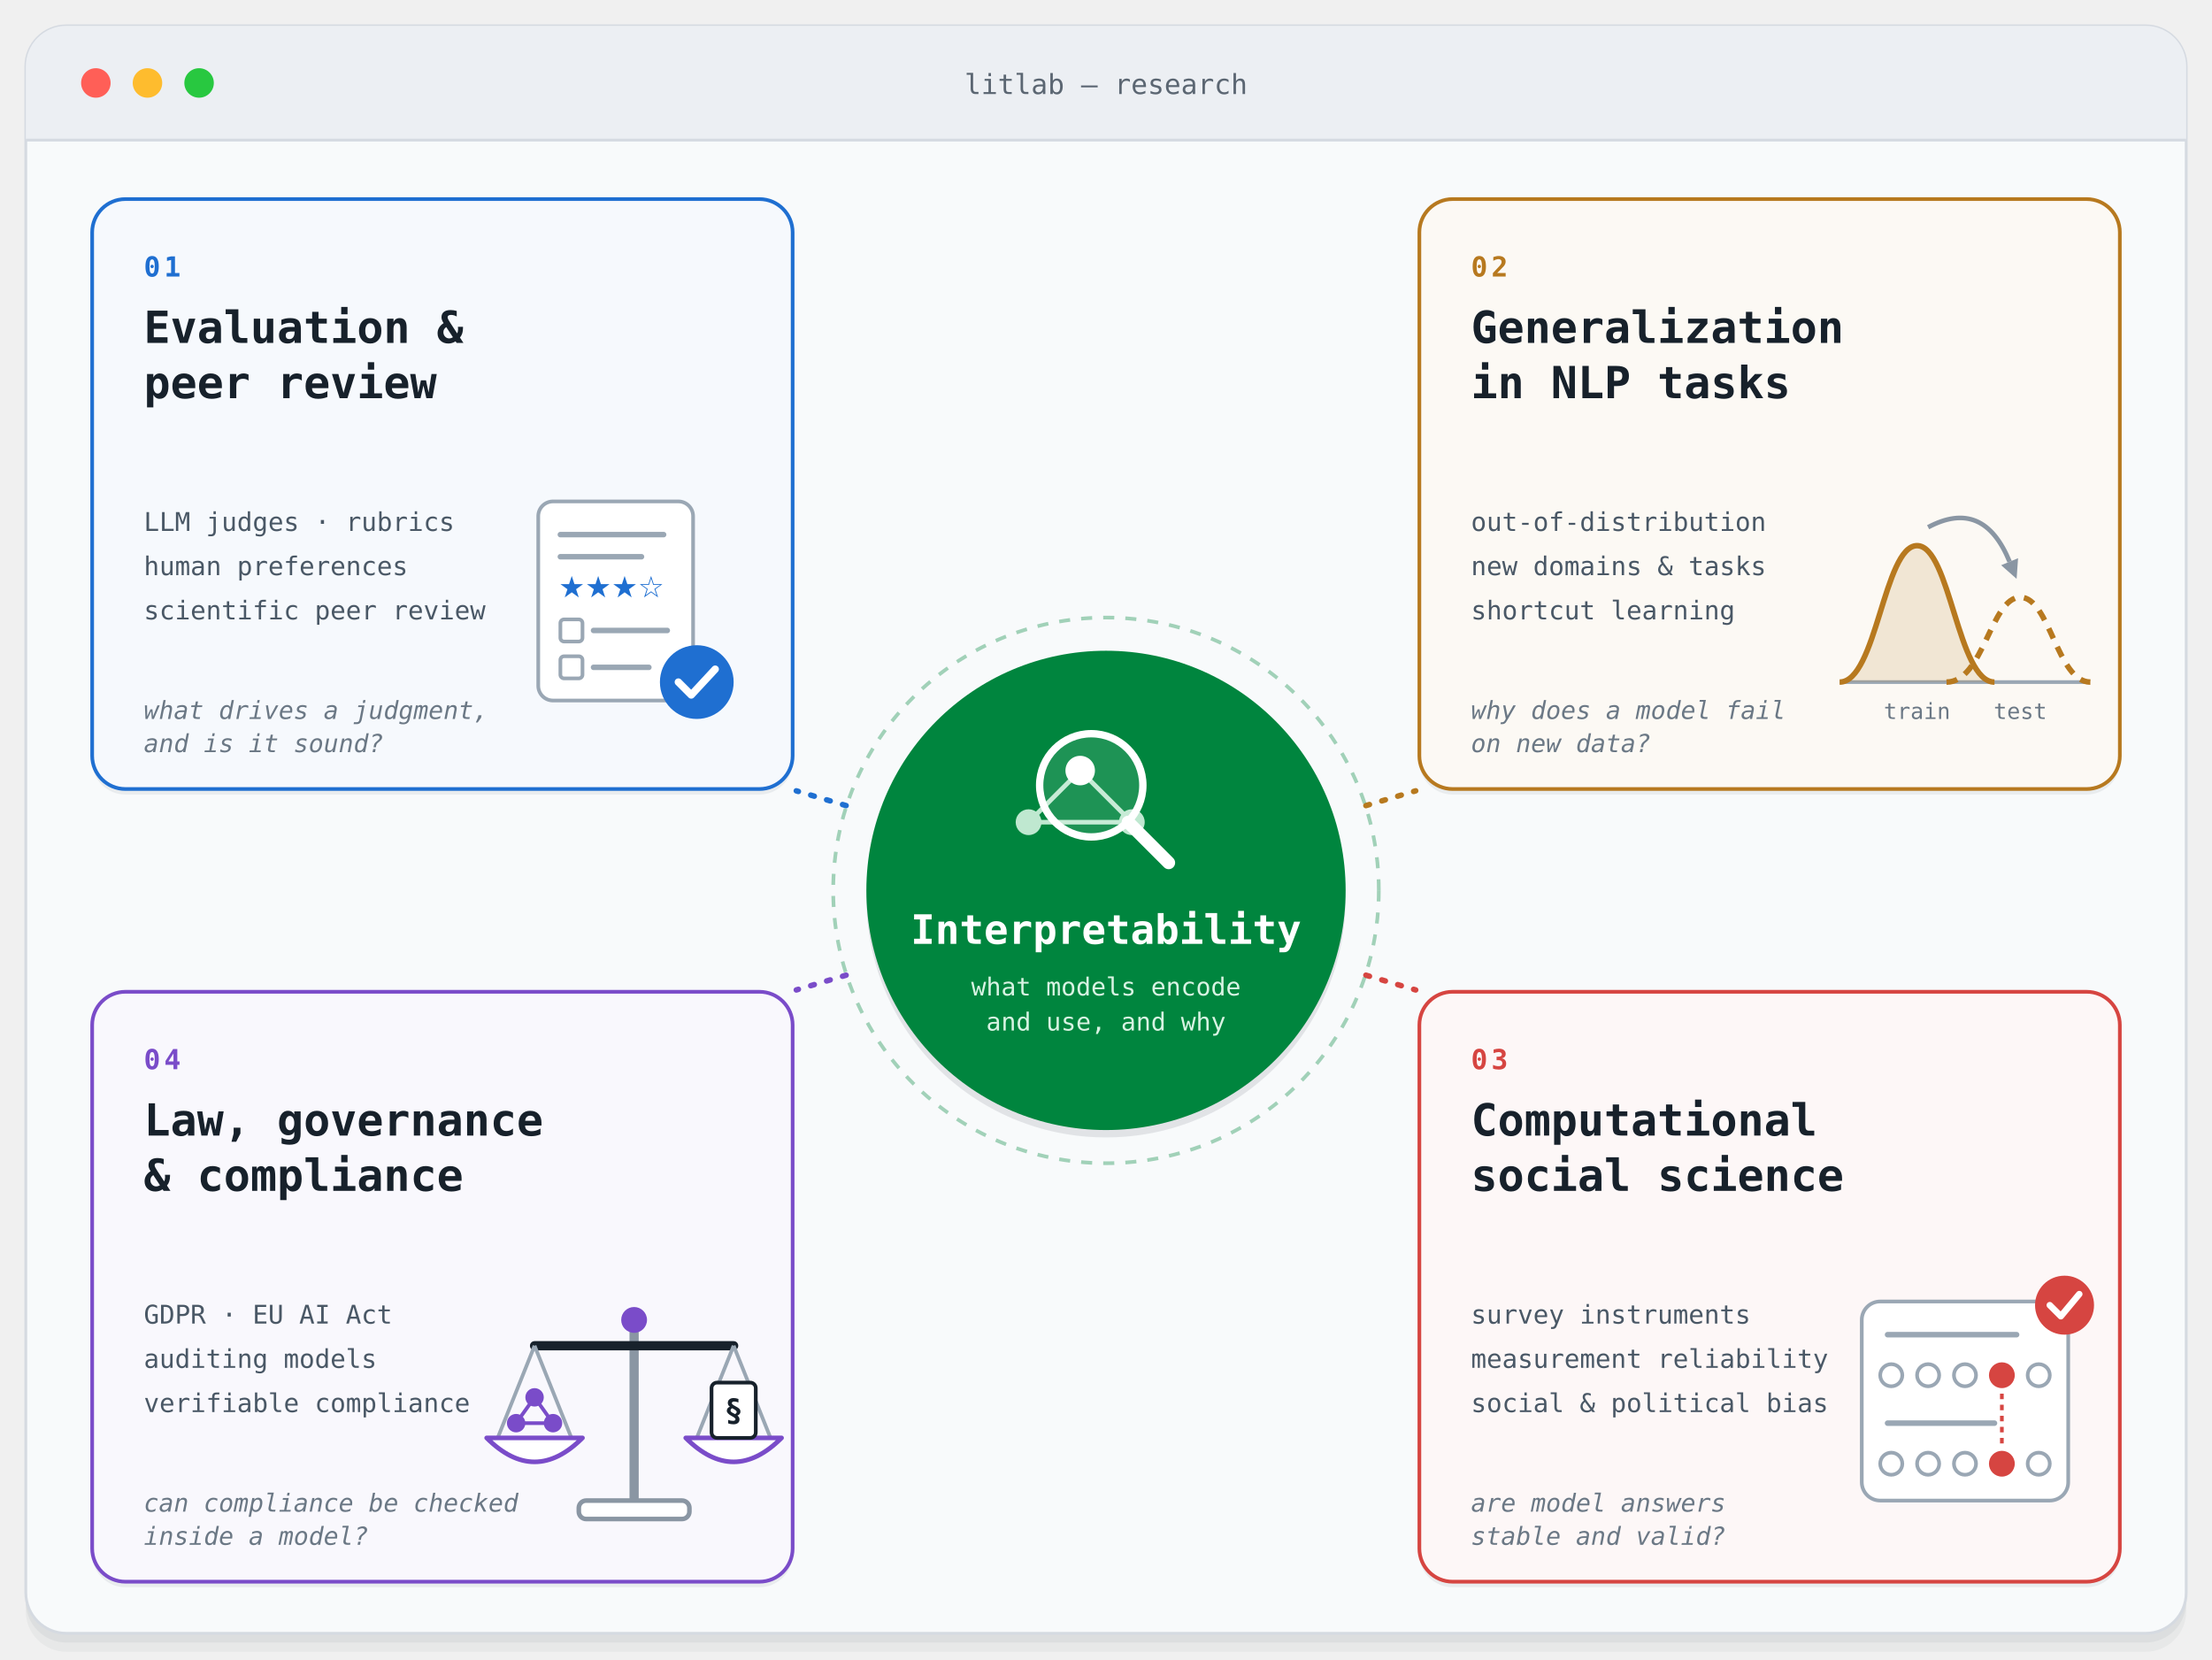
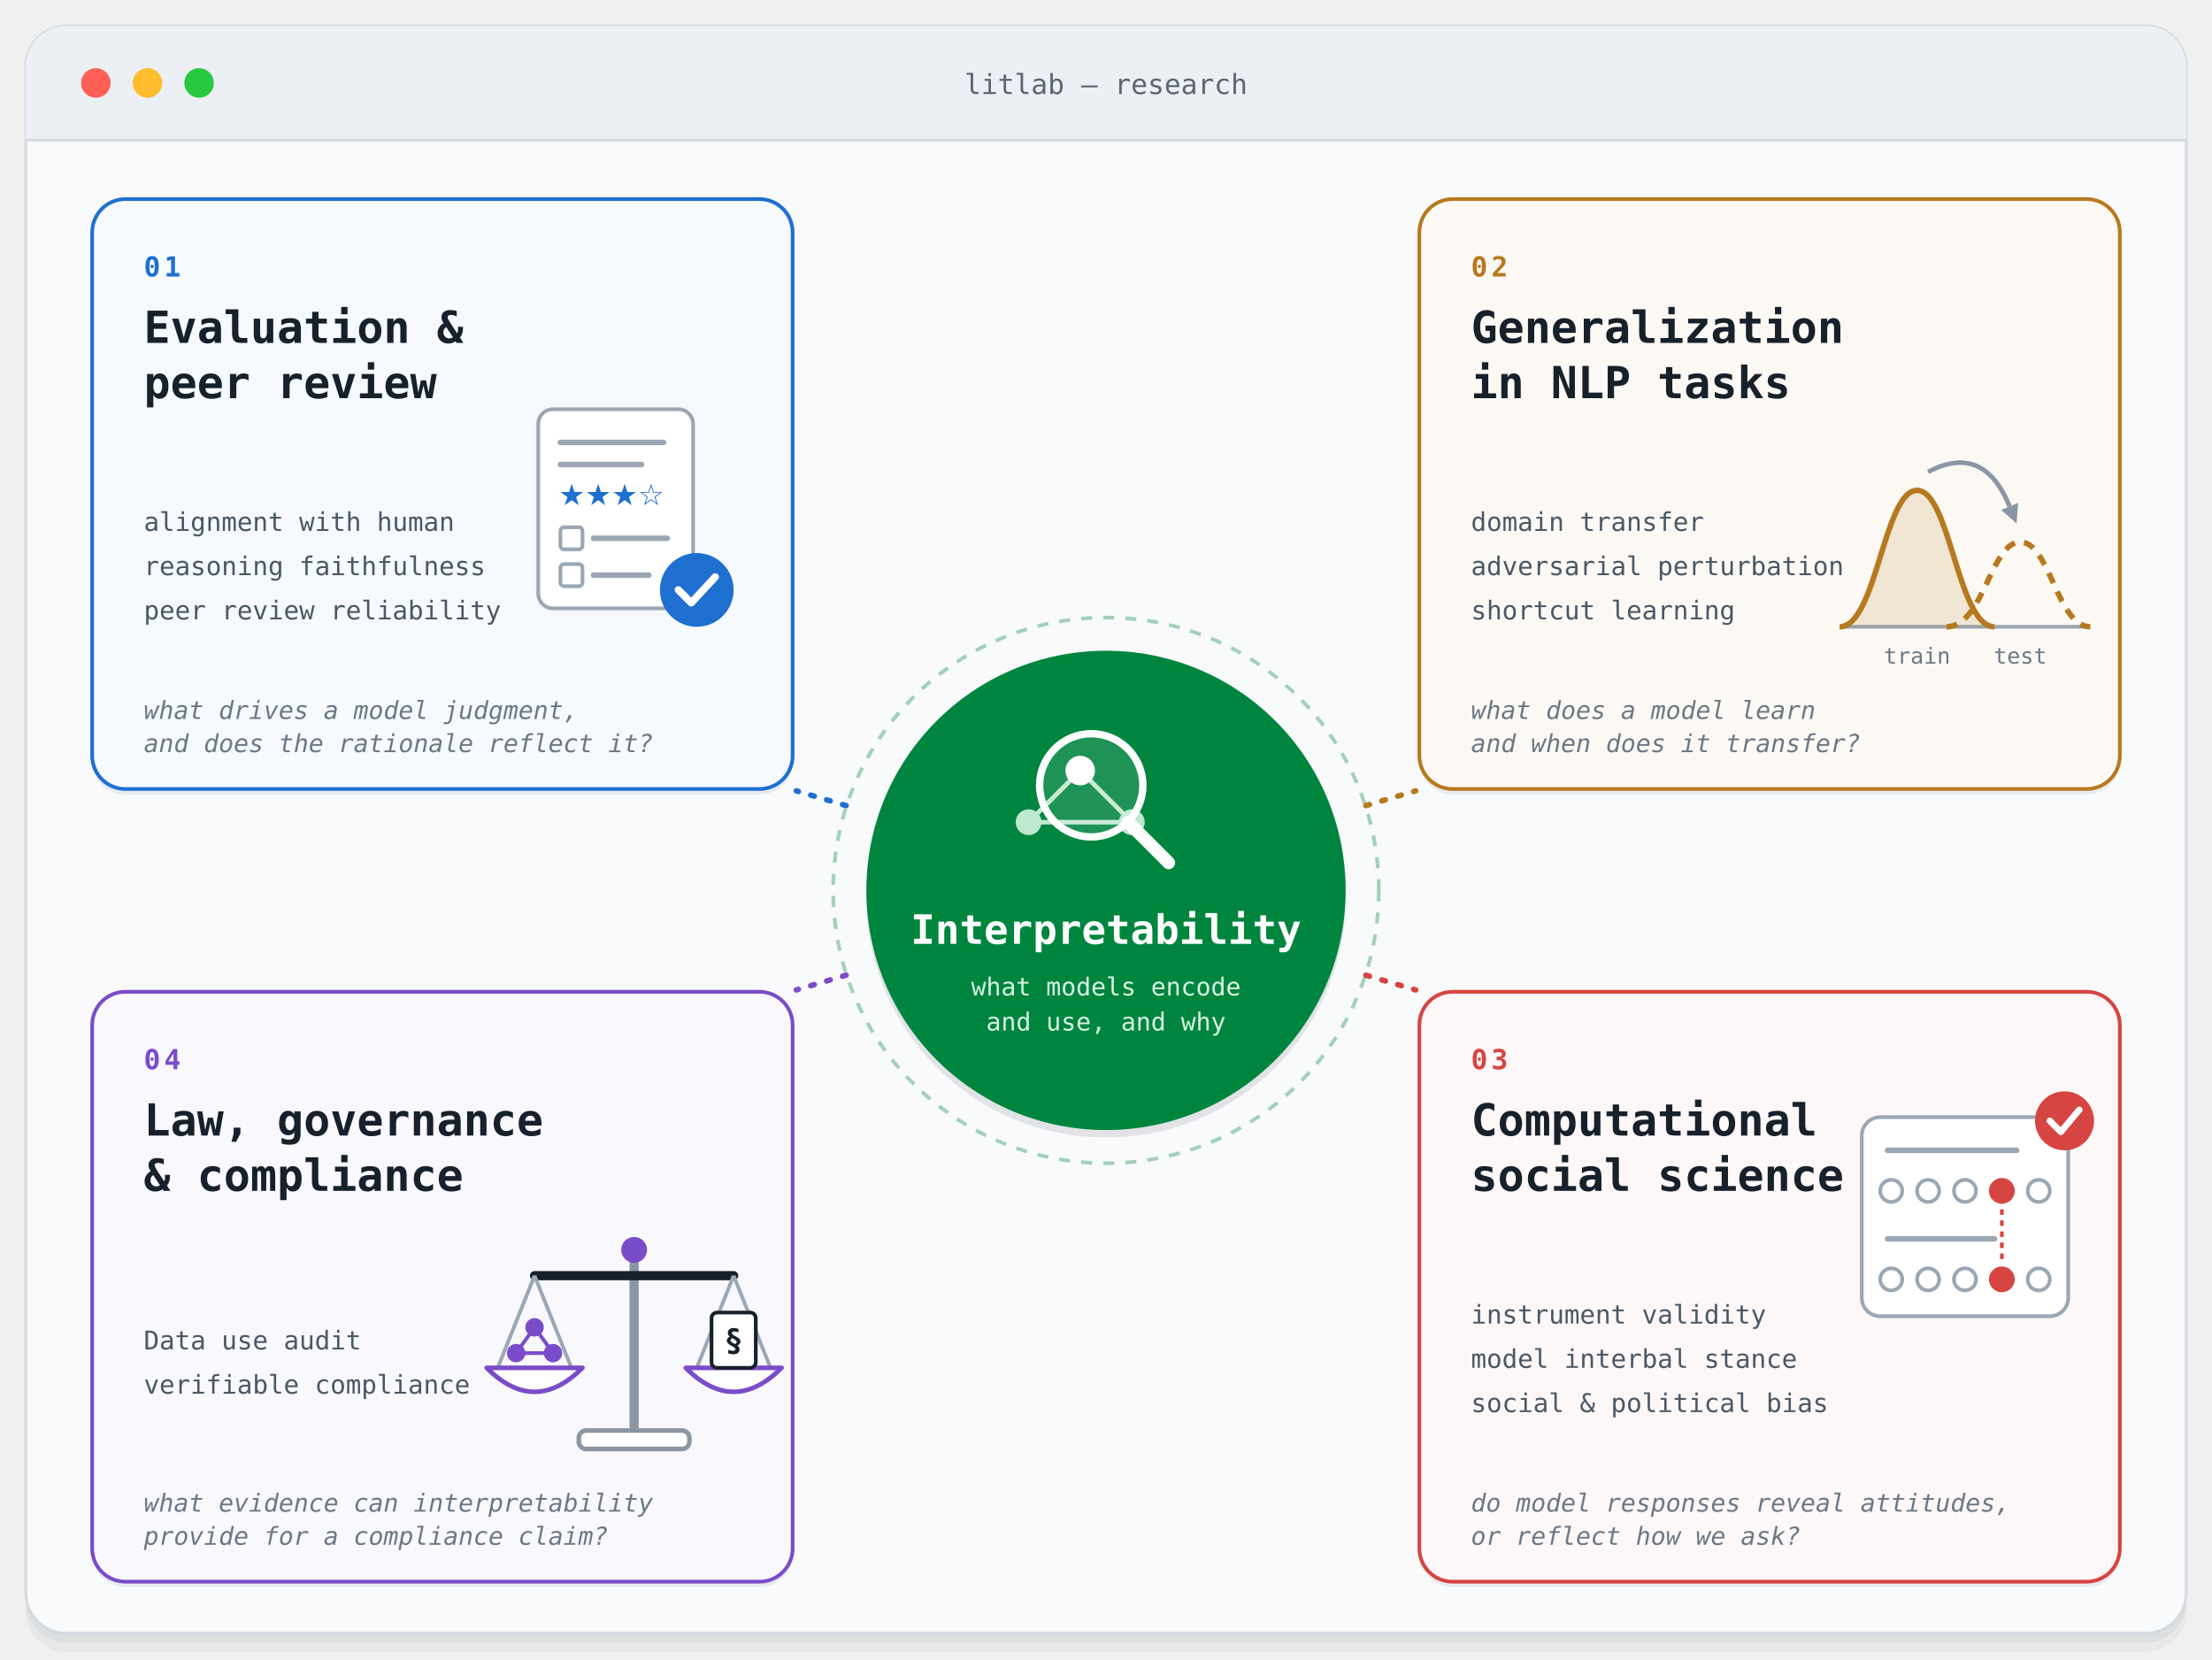
<svg xmlns="http://www.w3.org/2000/svg" viewBox="0 0 1200 900" role="img" aria-labelledby="t d">
  <defs>
    <style>
      .mono { font-family: "JetBrains Mono", "SF Mono", Menlo, Consolas, monospace; }
      .num  { font-size: 15px; font-weight: 700; letter-spacing: 2px; }
      .ttl  { font-size: 24px; font-weight: 700; fill: #17212b; }
      .kw   { font-size: 14px; fill: #4a5866; }
      .q    { font-size: 13.5px; fill: #6b7885; font-style: italic; }
      .card { fill: #fff; stroke: #9aa7b4; stroke-width: 2; }
      .ink  { stroke: #9aa7b4; stroke-width: 3; stroke-linecap: round; fill: none; }
    </style>
  </defs>
  <rect x="14" y="24" width="1172" height="872" rx="22" fill="#0b1b29" fill-opacity="0.04" />
  <rect x="14" y="19" width="1172" height="872" rx="22" fill="#0b1b29" fill-opacity="0.05" />
  <rect x="14" y="14" width="1172" height="872" rx="22" fill="#f8fafb" stroke="#d5dae1" stroke-width="1.5" />
  <path d="M36 14 H1164 A22 22 0 0 1 1186 36 V76 H14 V36 A22 22 0 0 1 36 14 Z" fill="#eceff3" />
  <line x1="14" y1="76" x2="1186" y2="76" stroke="#d5dae1" stroke-width="1.5" />
  <circle cx="52" cy="45" r="8" fill="#ff5f57" />
  <circle cx="80" cy="45" r="8" fill="#febc2e" />
  <circle cx="108" cy="45" r="8" fill="#28c840" />
  <text x="600" y="51" text-anchor="middle" class="mono" font-size="15" fill="#5b6672">litlab — research</text>
  <g stroke-width="3" stroke-linecap="round" stroke-dasharray="2 7">
    <line x1="459" y1="437" x2="432" y2="429" stroke="#1f6fd1" />
    <line x1="741" y1="437" x2="768" y2="429" stroke="#b7791f" />
    <line x1="741" y1="529" x2="768" y2="537" stroke="#d64541" />
    <line x1="459" y1="529" x2="432" y2="537" stroke="#7a4cc9" />
  </g>
  <circle cx="600" cy="483" r="148" fill="none" stroke="#00853E" stroke-opacity="0.35" stroke-width="2" stroke-dasharray="6 6" />
  <circle cx="600" cy="487" r="130" fill="#0b1b29" fill-opacity="0.10" />
  <circle cx="600" cy="483" r="130" fill="#00853E" />
  <g stroke="#bfe8d0" stroke-width="2.5">
    <line x1="558" y1="446" x2="586" y2="418" />
    <line x1="586" y1="418" x2="614" y2="446" />
    <line x1="558" y1="446" x2="614" y2="446" />
  </g>
  <g fill="#bfe8d0">
    <circle cx="558" cy="446" r="7" />
    <circle cx="614" cy="446" r="7" />
  </g>
  <circle cx="586" cy="418" r="8" fill="#fff" />
  <circle cx="592" cy="426" r="28" fill="#fff" fill-opacity="0.12" stroke="#fff" stroke-width="4" />
  <line x1="612" y1="446" x2="634" y2="468" stroke="#fff" stroke-width="7" stroke-linecap="round" />
  <text x="600" y="512" text-anchor="middle" class="mono" font-size="22" font-weight="700" fill="#fff">Interpretability</text>
  <text x="600" y="540" text-anchor="middle" class="mono" font-size="13.5" fill="#d8f3e3">what models encode</text>
  <text x="600" y="559" text-anchor="middle" class="mono" font-size="13.5" fill="#d8f3e3">and use, and why</text>
  <g class="mono">
    <rect x="50" y="111" width="380" height="320" rx="18" fill="#0b1b29" fill-opacity="0.06" />
    <rect x="50" y="108" width="380" height="320" rx="18" fill="#fff" />
    <rect x="50" y="108" width="380" height="320" rx="18" fill="#1f6fd1" fill-opacity="0.04" stroke="#1f6fd1" stroke-width="2" />
    <text x="78" y="150" class="num" fill="#1f6fd1">01</text>
    <text x="78" y="186" class="ttl">Evaluation &amp;</text>
    <text x="78" y="216" class="ttl">peer review</text>
-     <text x="78" y="288" class="kw">LLM judges · rubrics</text>
-     <text x="78" y="312" class="kw">human preferences</text>
-     <text x="78" y="336" class="kw">scientific peer review</text>
-     <text x="78" y="390" class="q">what drives a judgment,</text>
-     <text x="78" y="408" class="q">and is it sound?</text>
+     <text x="78" y="288" class="kw">alignment with human</text>
+     <text x="78" y="312" class="kw">reasoning faithfulness</text>
+     <text x="78" y="336" class="kw">peer review reliability</text>
+     <text x="78" y="390" class="q">what drives a model judgment,</text>
+     <text x="78" y="408" class="q">and does the rationale reflect it?</text>
  </g>
-   <g transform="translate(340 330)">
+   <g transform="translate(340 280)">
    <rect x="-48" y="-58" width="84" height="108" rx="8" class="card" />
    <line x1="-36" y1="-40" x2="20" y2="-40" class="ink" />
    <line x1="-36" y1="-28" x2="8" y2="-28" class="ink" />
    <text x="-37" y="-6" font-size="16" fill="#1f6fd1" font-family="sans-serif">★★★☆</text>
    <rect x="-36" y="6" width="12" height="12" rx="2" fill="none" stroke="#9aa7b4" stroke-width="2" />
    <line x1="-18" y1="12" x2="22" y2="12" class="ink" />
    <rect x="-36" y="26" width="12" height="12" rx="2" fill="none" stroke="#9aa7b4" stroke-width="2" />
    <line x1="-18" y1="32" x2="12" y2="32" class="ink" />
    <circle cx="38" cy="40" r="20" fill="#1f6fd1" />
    <polyline points="28,40 35,47 48,33" fill="none" stroke="#fff" stroke-width="4" stroke-linecap="round" stroke-linejoin="round" />
  </g>
  <g class="mono">
    <rect x="770" y="111" width="380" height="320" rx="18" fill="#0b1b29" fill-opacity="0.06" />
    <rect x="770" y="108" width="380" height="320" rx="18" fill="#fff" />
    <rect x="770" y="108" width="380" height="320" rx="18" fill="#b7791f" fill-opacity="0.05" stroke="#b7791f" stroke-width="2" />
    <text x="798" y="150" class="num" fill="#b7791f">02</text>
    <text x="798" y="186" class="ttl">Generalization</text>
    <text x="798" y="216" class="ttl">in NLP tasks</text>
-     <text x="798" y="288" class="kw">out-of-distribution</text>
-     <text x="798" y="312" class="kw">new domains &amp; tasks</text>
+     <text x="798" y="288" class="kw">domain transfer</text>
+     <text x="798" y="312" class="kw">adversarial perturbation </text>
    <text x="798" y="336" class="kw">shortcut learning</text>
-     <text x="798" y="390" class="q">why does a model fail</text>
-     <text x="798" y="408" class="q">on new data?</text>
+     <text x="798" y="390" class="q">what does a model learn</text>
+     <text x="798" y="408" class="q">and when does it transfer?</text>
  </g>
-   <g transform="translate(1062 330)" class="mono">
+   <g transform="translate(1062 300)" class="mono">
    <line x1="-64" y1="40" x2="70" y2="40" stroke="#9aa7b4" stroke-width="2" />
    <path d="M-64 40 C -44 40, -40 -34, -22 -34 C -4 -34, 0 40, 20 40" fill="#b7791f" fill-opacity="0.15" stroke="#b7791f" stroke-width="3" />
    <path d="M-6 40 C 14 40, 18 -6, 34 -6 C 50 -6, 54 40, 72 40" fill="none" stroke="#b7791f" stroke-width="3" stroke-dasharray="6 5" />
    <path d="M-16 -44 Q 14 -60 28.2 -25.3" fill="none" stroke="#8a96a3" stroke-width="2.5" />
    <polygon points="32,-16 32.8,-27.2 23.6,-23.4" fill="#8a96a3" />
    <text x="-22" y="60" text-anchor="middle" font-size="12" fill="#6b7885">train</text>
    <text x="34" y="60" text-anchor="middle" font-size="12" fill="#6b7885">test</text>
  </g>
  <g class="mono">
    <rect x="770" y="541" width="380" height="320" rx="18" fill="#0b1b29" fill-opacity="0.06" />
    <rect x="770" y="538" width="380" height="320" rx="18" fill="#fff" />
    <rect x="770" y="538" width="380" height="320" rx="18" fill="#d64541" fill-opacity="0.04" stroke="#d64541" stroke-width="2" />
    <text x="798" y="580" class="num" fill="#d64541">03</text>
    <text x="798" y="616" class="ttl">Computational</text>
    <text x="798" y="646" class="ttl">social science</text>
-     <text x="798" y="718" class="kw">survey instruments</text>
-     <text x="798" y="742" class="kw">measurement reliability</text>
+     <text x="798" y="718" class="kw">instrument validity</text>
+     <text x="798" y="742" class="kw">model interbal stance</text>
    <text x="798" y="766" class="kw">social &amp; political bias</text>
-     <text x="798" y="820" class="q">are model answers</text>
-     <text x="798" y="838" class="q">stable and valid?</text>
+     <text x="798" y="820" class="q">do model responses reveal attitudes,</text>
+     <text x="798" y="838" class="q">or reflect how we ask?</text>
  </g>
-   <g transform="translate(1066 760)">
+   <g transform="translate(1066 660)">
    <rect x="-56" y="-54" width="112" height="108" rx="10" class="card" />
    <line x1="-42" y1="-36" x2="28" y2="-36" class="ink" />
    <g fill="none" stroke="#9aa7b4" stroke-width="2">
      <circle cx="-40" cy="-14" r="6" />
      <circle cx="-20" cy="-14" r="6" />
      <circle cx="0" cy="-14" r="6" />
      <circle cx="40" cy="-14" r="6" />
      <circle cx="-40" cy="34" r="6" />
      <circle cx="-20" cy="34" r="6" />
      <circle cx="0" cy="34" r="6" />
      <circle cx="40" cy="34" r="6" />
    </g>
    <circle cx="20" cy="-14" r="7" fill="#d64541" />
    <line x1="-42" y1="12" x2="16" y2="12" class="ink" />
    <circle cx="20" cy="34" r="7" fill="#d64541" />
    <path d="M20 -4 V24" stroke="#d64541" stroke-width="2" stroke-dasharray="3 3" />
    <circle cx="54" cy="-52" r="16" fill="#d64541" />
    <polyline points="46,-52 52,-46 62,-58" fill="none" stroke="#fff" stroke-width="3.5" stroke-linecap="round" stroke-linejoin="round" />
  </g>
  <g class="mono">
    <rect x="50" y="541" width="380" height="320" rx="18" fill="#0b1b29" fill-opacity="0.06" />
    <rect x="50" y="538" width="380" height="320" rx="18" fill="#fff" />
    <rect x="50" y="538" width="380" height="320" rx="18" fill="#7a4cc9" fill-opacity="0.04" stroke="#7a4cc9" stroke-width="2" />
    <text x="78" y="580" class="num" fill="#7a4cc9">04</text>
    <text x="78" y="616" class="ttl">Law, governance</text>
    <text x="78" y="646" class="ttl">&amp; compliance</text>
-     <text x="78" y="718" class="kw">GDPR · EU AI Act</text>
-     <text x="78" y="742" class="kw">auditing models</text>
-     <text x="78" y="766" class="kw">verifiable compliance</text>
-     <text x="78" y="820" class="q">can compliance be checked</text>
-     <text x="78" y="838" class="q">inside a model?</text>
+     <text x="78" y="732" class="kw">Data use audit</text>
+     <text x="78" y="756" class="kw">verifiable compliance</text>
+     <text x="78" y="820" class="q">what evidence can interpretability</text>
+     <text x="78" y="838" class="q">provide for a compliance claim?</text>
  </g>
-   <g transform="translate(344 768)">
+   <g transform="translate(344 730)">
    <line x1="0" y1="-50" x2="0" y2="46" stroke="#8a96a3" stroke-width="5" stroke-linecap="round" />
    <rect x="-30" y="46" width="60" height="10" rx="4" fill="#fff" stroke="#8a96a3" stroke-width="2.5" />
    <line x1="-54" y1="-38" x2="54" y2="-38" stroke="#17212b" stroke-width="5" stroke-linecap="round" />
    <circle cx="0" cy="-52" r="7" fill="#7a4cc9" />
    <g stroke="#9aa7b4" stroke-width="2">
      <line x1="-54" y1="-38" x2="-74" y2="12" />
      <line x1="-54" y1="-38" x2="-34" y2="12" />
      <line x1="54" y1="-38" x2="34" y2="12" />
      <line x1="54" y1="-38" x2="74" y2="12" />
    </g>
    <path d="M-80 12 Q-54 38 -28 12 Z" fill="#fff" stroke="#7a4cc9" stroke-width="2.5" stroke-linejoin="round" />
    <path d="M28 12 Q54 38 80 12 Z" fill="#fff" stroke="#7a4cc9" stroke-width="2.5" stroke-linejoin="round" />
    <g stroke="#7a4cc9" stroke-width="2">
      <line x1="-64" y1="4" x2="-54" y2="-10" />
      <line x1="-44" y1="4" x2="-54" y2="-10" />
      <line x1="-64" y1="4" x2="-44" y2="4" />
    </g>
    <g fill="#7a4cc9">
      <circle cx="-64" cy="4" r="5" />
      <circle cx="-44" cy="4" r="5" />
      <circle cx="-54" cy="-10" r="5" />
    </g>
    <rect x="42" y="-18" width="24" height="30" rx="3" fill="#fff" stroke="#17212b" stroke-width="2" />
    <text x="54" y="3" text-anchor="middle" class="mono" font-size="17" font-weight="700" fill="#17212b">§</text>
  </g>
</svg>
